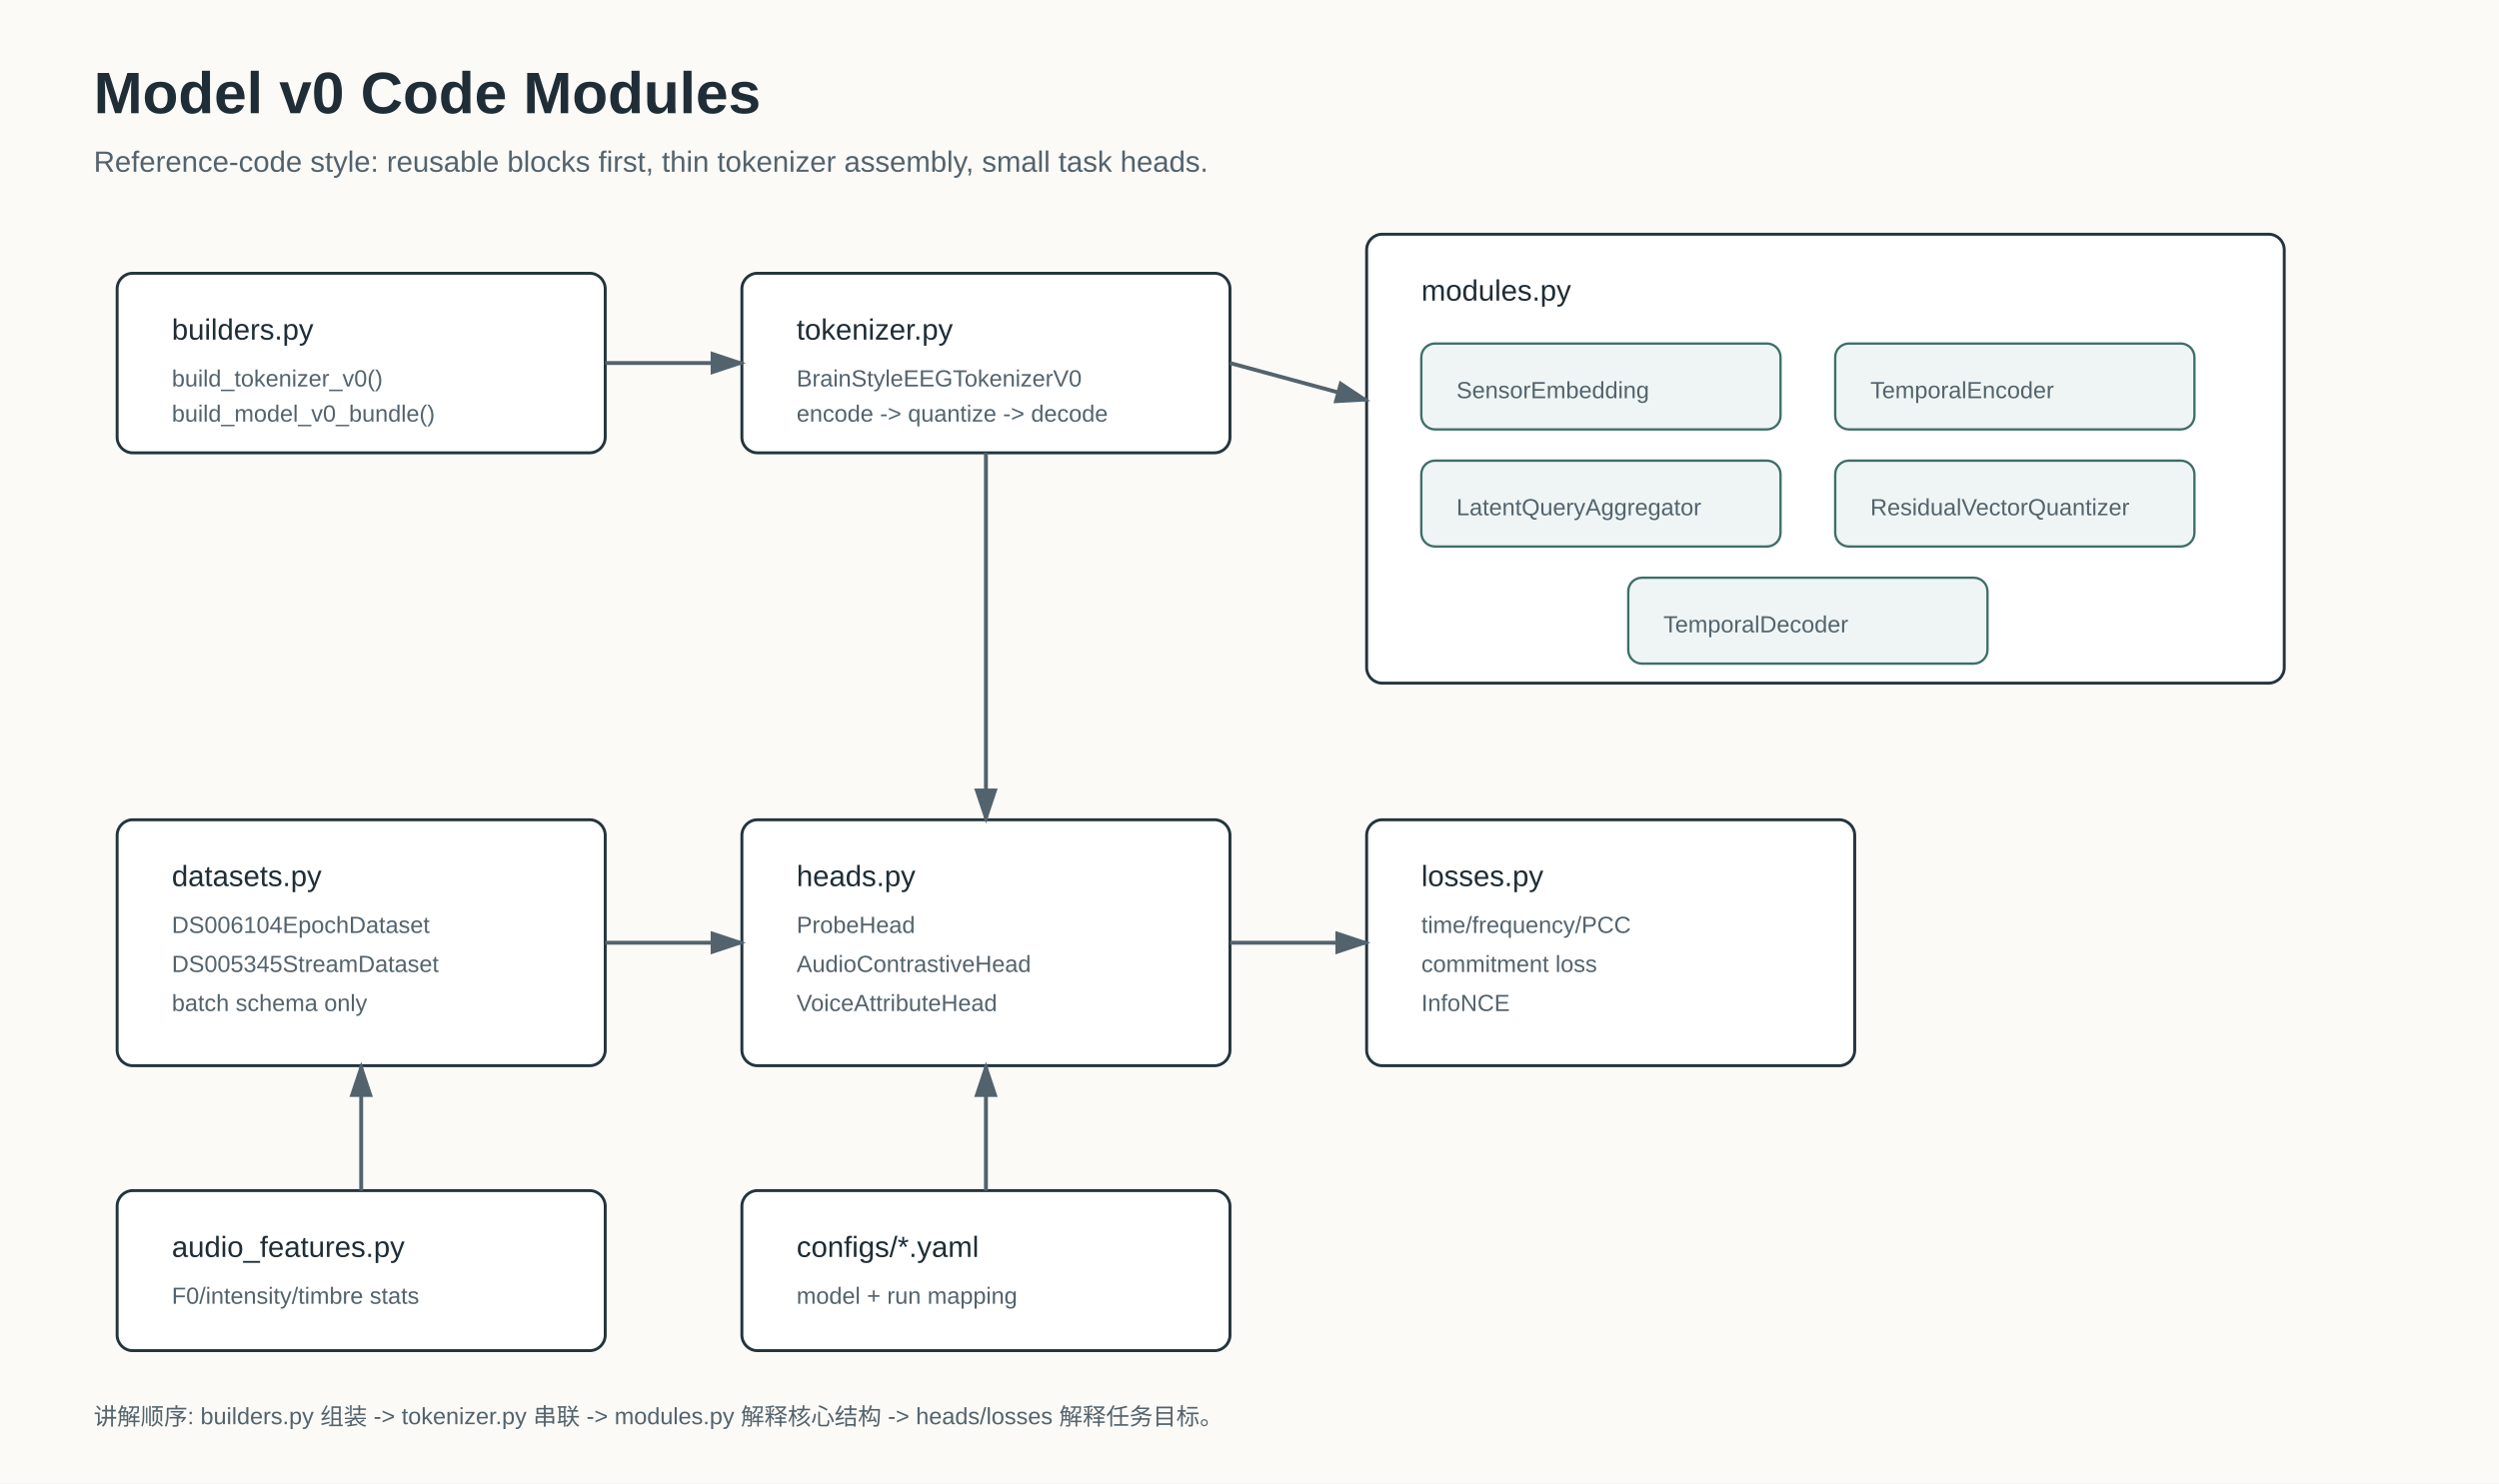
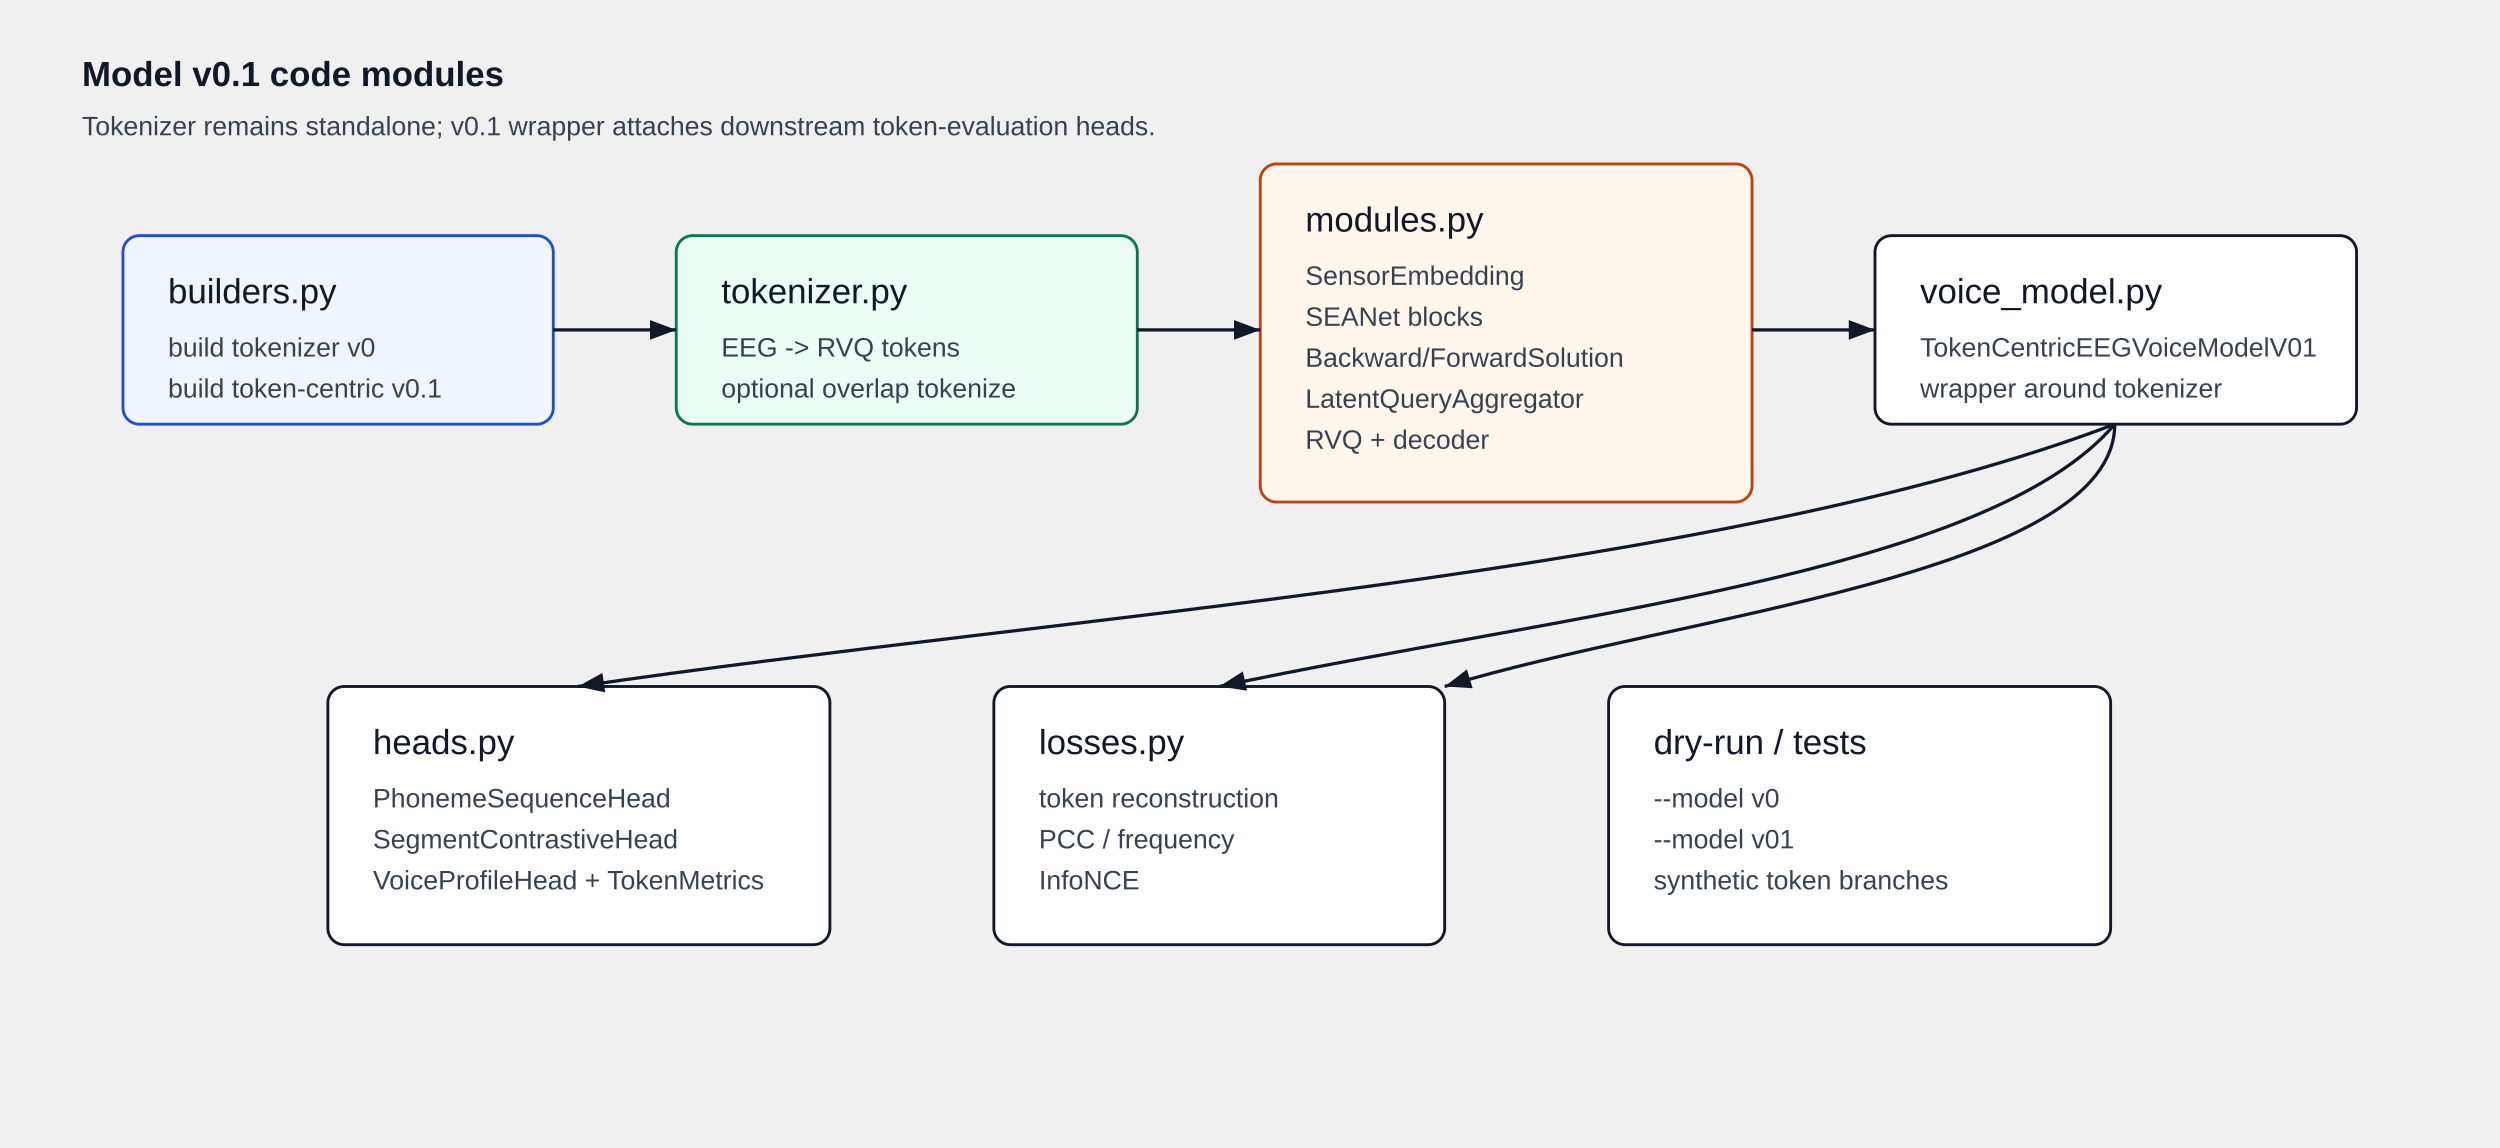
- <svg xmlns="http://www.w3.org/2000/svg" width="1280" height="760" viewBox="0 0 1280 760">
-   <rect width="1280" height="760" fill="#fbfaf7" />
-   <text x="48" y="58" font-family="Arial" font-size="30" font-weight="700" fill="#1f2d36">Model v0 Code Modules</text>
-   <text x="48" y="88" font-family="Arial" font-size="15" fill="#53636d">Reference-code style: reusable blocks first, thin tokenizer assembly, small task heads.</text>
+ <svg xmlns="http://www.w3.org/2000/svg" width="1220" height="560" viewBox="0 0 1220 560">
  <defs>
+     <style>
+       .box { fill: #ffffff; stroke: #111827; stroke-width: 1.4; rx: 8; }
+       .blue { fill: #eff6ff; stroke: #1d4ed8; stroke-width: 1.4; rx: 8; }
+       .green { fill: #ecfdf5; stroke: #047857; stroke-width: 1.4; rx: 8; }
+       .orange { fill: #fff7ed; stroke: #c2410c; stroke-width: 1.4; rx: 8; }
+       .text { font-family: Arial, Helvetica, sans-serif; font-size: 17px; fill: #111827; }
+       .small { font-family: Arial, Helvetica, sans-serif; font-size: 13px; fill: #374151; }
+       .arrow { stroke: #111827; stroke-width: 1.6; fill: none; marker-end: url(#arrow); }
+     </style>
    <marker id="arrow" markerWidth="10" markerHeight="10" refX="8" refY="3" orient="auto" markerUnits="strokeWidth">
-       <path d="M0,0 L0,6 L9,3 z" fill="#53636d" />
+       <path d="M0,0 L0,6 L8,3 z" fill="#111827" />
    </marker>
-     <style>
-       .file { fill:#ffffff; stroke:#23343d; stroke-width:1.5; rx:8; }
-       .block { fill:#eef5f4; stroke:#3d6f68; stroke-width:1.2; rx:7; }
-       .head { fill:#f7efe7; stroke:#9b6848; stroke-width:1.2; rx:7; }
-       .txt { font-family:Arial; font-size:15px; fill:#1f2d36; }
-       .small { font-family:Arial; font-size:12px; fill:#53636d; }
-       .arrow { stroke:#53636d; stroke-width:2; fill:none; marker-end:url(#arrow); }
-     </style>
  </defs>
-   <rect class="file" x="60" y="140" width="250" height="92" />
-   <text class="txt" x="88" y="174">builders.py</text>
-   <text class="small" x="88" y="198">build_tokenizer_v0()</text>
-   <text class="small" x="88" y="216">build_model_v0_bundle()</text>
-   <rect class="file" x="380" y="140" width="250" height="92" />
-   <text class="txt" x="408" y="174">tokenizer.py</text>
-   <text class="small" x="408" y="198">BrainStyleEEGTokenizerV0</text>
-   <text class="small" x="408" y="216">encode -&gt; quantize -&gt; decode</text>
-   <rect class="file" x="700" y="120" width="470" height="230" />
-   <text class="txt" x="728" y="154">modules.py</text>
-   <rect class="block" x="728" y="176" width="184" height="44" />
-   <text class="small" x="746" y="204">SensorEmbedding</text>
-   <rect class="block" x="940" y="176" width="184" height="44" />
-   <text class="small" x="958" y="204">TemporalEncoder</text>
-   <rect class="block" x="728" y="236" width="184" height="44" />
-   <text class="small" x="746" y="264">LatentQueryAggregator</text>
-   <rect class="block" x="940" y="236" width="184" height="44" />
-   <text class="small" x="958" y="264">ResidualVectorQuantizer</text>
-   <rect class="block" x="834" y="296" width="184" height="44" />
-   <text class="small" x="852" y="324">TemporalDecoder</text>
-   <rect class="file" x="380" y="420" width="250" height="126" />
-   <text class="txt" x="408" y="454">heads.py</text>
-   <text class="small" x="408" y="478">ProbeHead</text>
-   <text class="small" x="408" y="498">AudioContrastiveHead</text>
-   <text class="small" x="408" y="518">VoiceAttributeHead</text>
-   <rect class="file" x="700" y="420" width="250" height="126" />
-   <text class="txt" x="728" y="454">losses.py</text>
-   <text class="small" x="728" y="478">time/frequency/PCC</text>
-   <text class="small" x="728" y="498">commitment loss</text>
-   <text class="small" x="728" y="518">InfoNCE</text>
-   <rect class="file" x="60" y="420" width="250" height="126" />
-   <text class="txt" x="88" y="454">datasets.py</text>
-   <text class="small" x="88" y="478">DS006104EpochDataset</text>
-   <text class="small" x="88" y="498">DS005345StreamDataset</text>
-   <text class="small" x="88" y="518">batch schema only</text>
-   <rect class="file" x="60" y="610" width="250" height="82" />
-   <text class="txt" x="88" y="644">audio_features.py</text>
-   <text class="small" x="88" y="668">F0/intensity/timbre stats</text>
-   <rect class="file" x="380" y="610" width="250" height="82" />
-   <text class="txt" x="408" y="644">configs/*.yaml</text>
-   <text class="small" x="408" y="668">model + run mapping</text>
-   <path class="arrow" d="M310 186 L380 186" />
-   <path class="arrow" d="M630 186 L700 205" />
-   <path class="arrow" d="M505 232 L505 420" />
-   <path class="arrow" d="M630 483 L700 483" />
-   <path class="arrow" d="M310 483 L380 483" />
-   <path class="arrow" d="M185 610 L185 546" />
-   <path class="arrow" d="M505 610 L505 546" />
-   <text class="small" x="48" y="730">讲解顺序: builders.py 组装 -&gt; tokenizer.py 串联 -&gt; modules.py 解释核心结构 -&gt; heads/losses 解释任务目标。</text>
+   <text x="40" y="42" class="text" font-weight="700">Model v0.1 code modules</text>
+   <text x="40" y="66" class="small">Tokenizer remains standalone; v0.1 wrapper attaches downstream token-evaluation heads.</text>
+   <rect x="60" y="115" width="210" height="92" class="blue" />
+   <text x="82" y="148" class="text">builders.py</text>
+   <text x="82" y="174" class="small">build tokenizer v0</text>
+   <text x="82" y="194" class="small">build token-centric v0.1</text>
+   <rect x="330" y="115" width="225" height="92" class="green" />
+   <text x="352" y="148" class="text">tokenizer.py</text>
+   <text x="352" y="174" class="small">EEG -&gt; RVQ tokens</text>
+   <text x="352" y="194" class="small">optional overlap tokenize</text>
+   <rect x="615" y="80" width="240" height="165" class="orange" />
+   <text x="637" y="113" class="text">modules.py</text>
+   <text x="637" y="139" class="small">SensorEmbedding</text>
+   <text x="637" y="159" class="small">SEANet blocks</text>
+   <text x="637" y="179" class="small">Backward/ForwardSolution</text>
+   <text x="637" y="199" class="small">LatentQueryAggregator</text>
+   <text x="637" y="219" class="small">RVQ + decoder</text>
+   <rect x="915" y="115" width="235" height="92" class="box" />
+   <text x="937" y="148" class="text">voice_model.py</text>
+   <text x="937" y="174" class="small">TokenCentricEEGVoiceModelV01</text>
+   <text x="937" y="194" class="small">wrapper around tokenizer</text>
+   <rect x="160" y="335" width="245" height="126" class="box" />
+   <text x="182" y="368" class="text">heads.py</text>
+   <text x="182" y="394" class="small">PhonemeSequenceHead</text>
+   <text x="182" y="414" class="small">SegmentContrastiveHead</text>
+   <text x="182" y="434" class="small">VoiceProfileHead + TokenMetrics</text>
+   <rect x="485" y="335" width="220" height="126" class="box" />
+   <text x="507" y="368" class="text">losses.py</text>
+   <text x="507" y="394" class="small">token reconstruction</text>
+   <text x="507" y="414" class="small">PCC / frequency</text>
+   <text x="507" y="434" class="small">InfoNCE</text>
+   <rect x="785" y="335" width="245" height="126" class="box" />
+   <text x="807" y="368" class="text">dry-run / tests</text>
+   <text x="807" y="394" class="small">--model v0</text>
+   <text x="807" y="414" class="small">--model v01</text>
+   <text x="807" y="434" class="small">synthetic token branches</text>
+   <path class="arrow" d="M270 161 H330" />
+   <path class="arrow" d="M555 161 H615" />
+   <path class="arrow" d="M855 161 H915" />
+   <path class="arrow" d="M1032 207 C1032 280 820 300 705 335" />
+   <path class="arrow" d="M1032 207 C970 280 760 300 595 335" />
+   <path class="arrow" d="M1032 207 C840 280 520 300 282 335" />
</svg>
